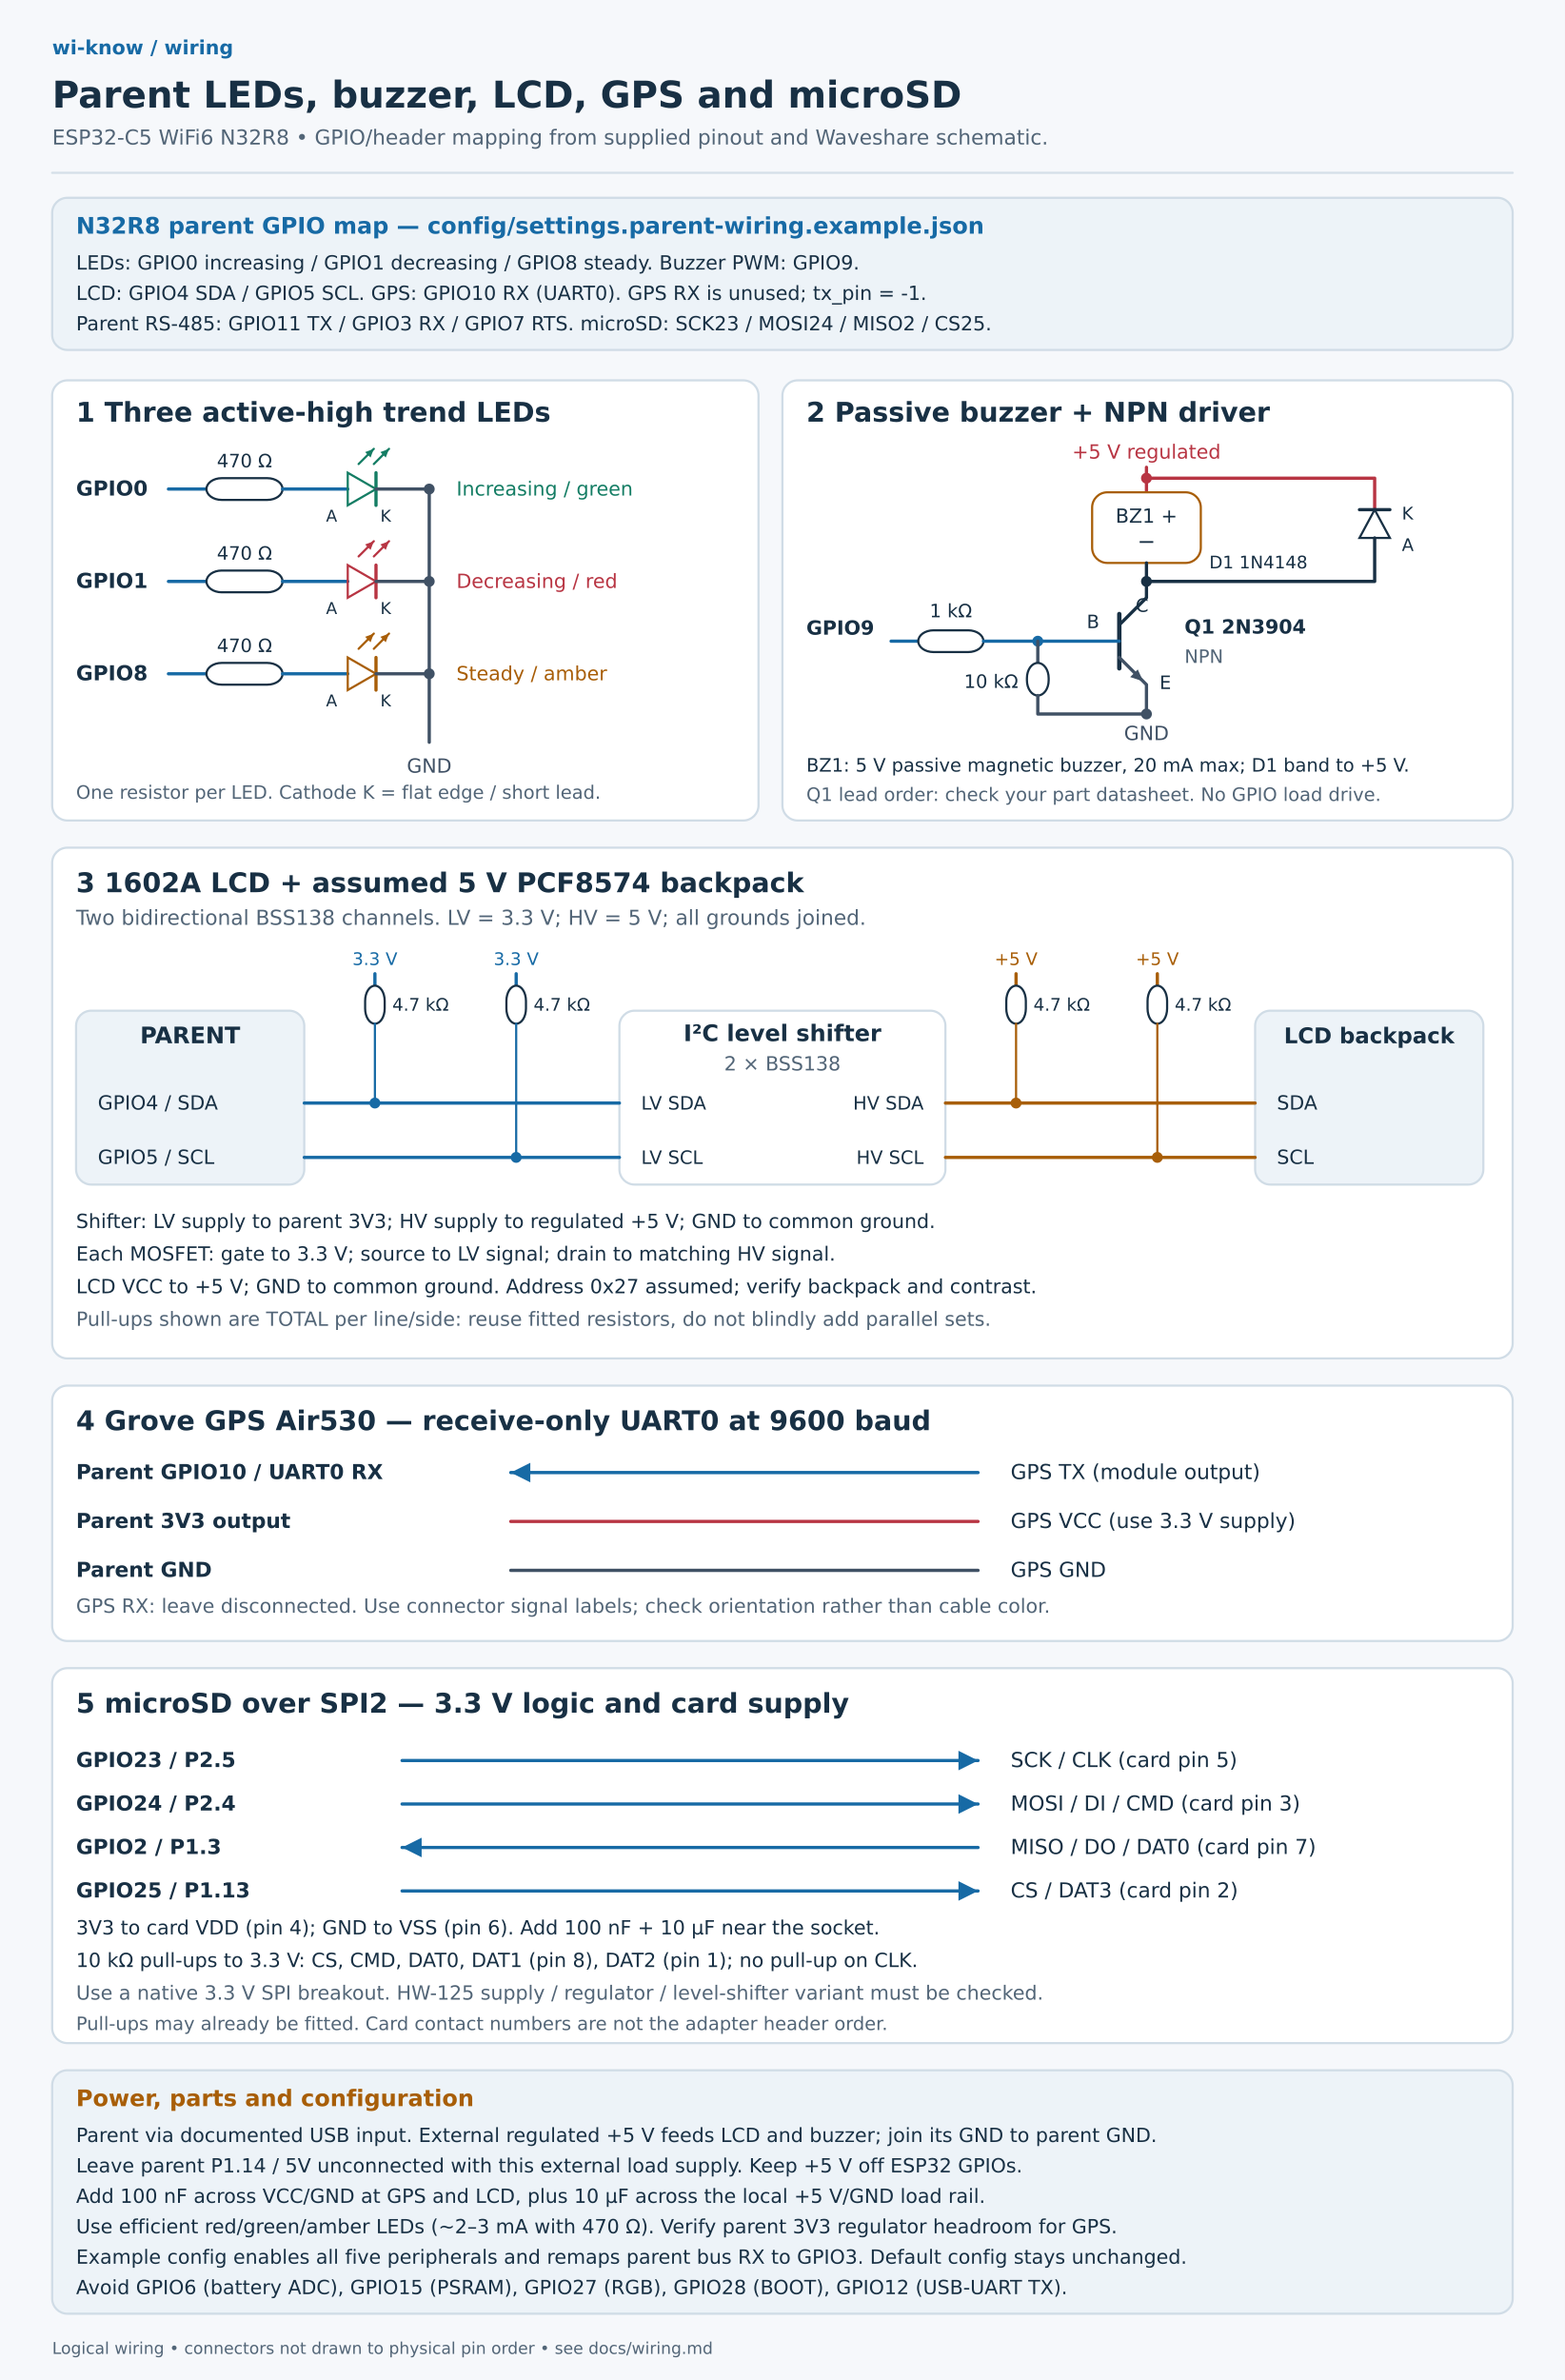
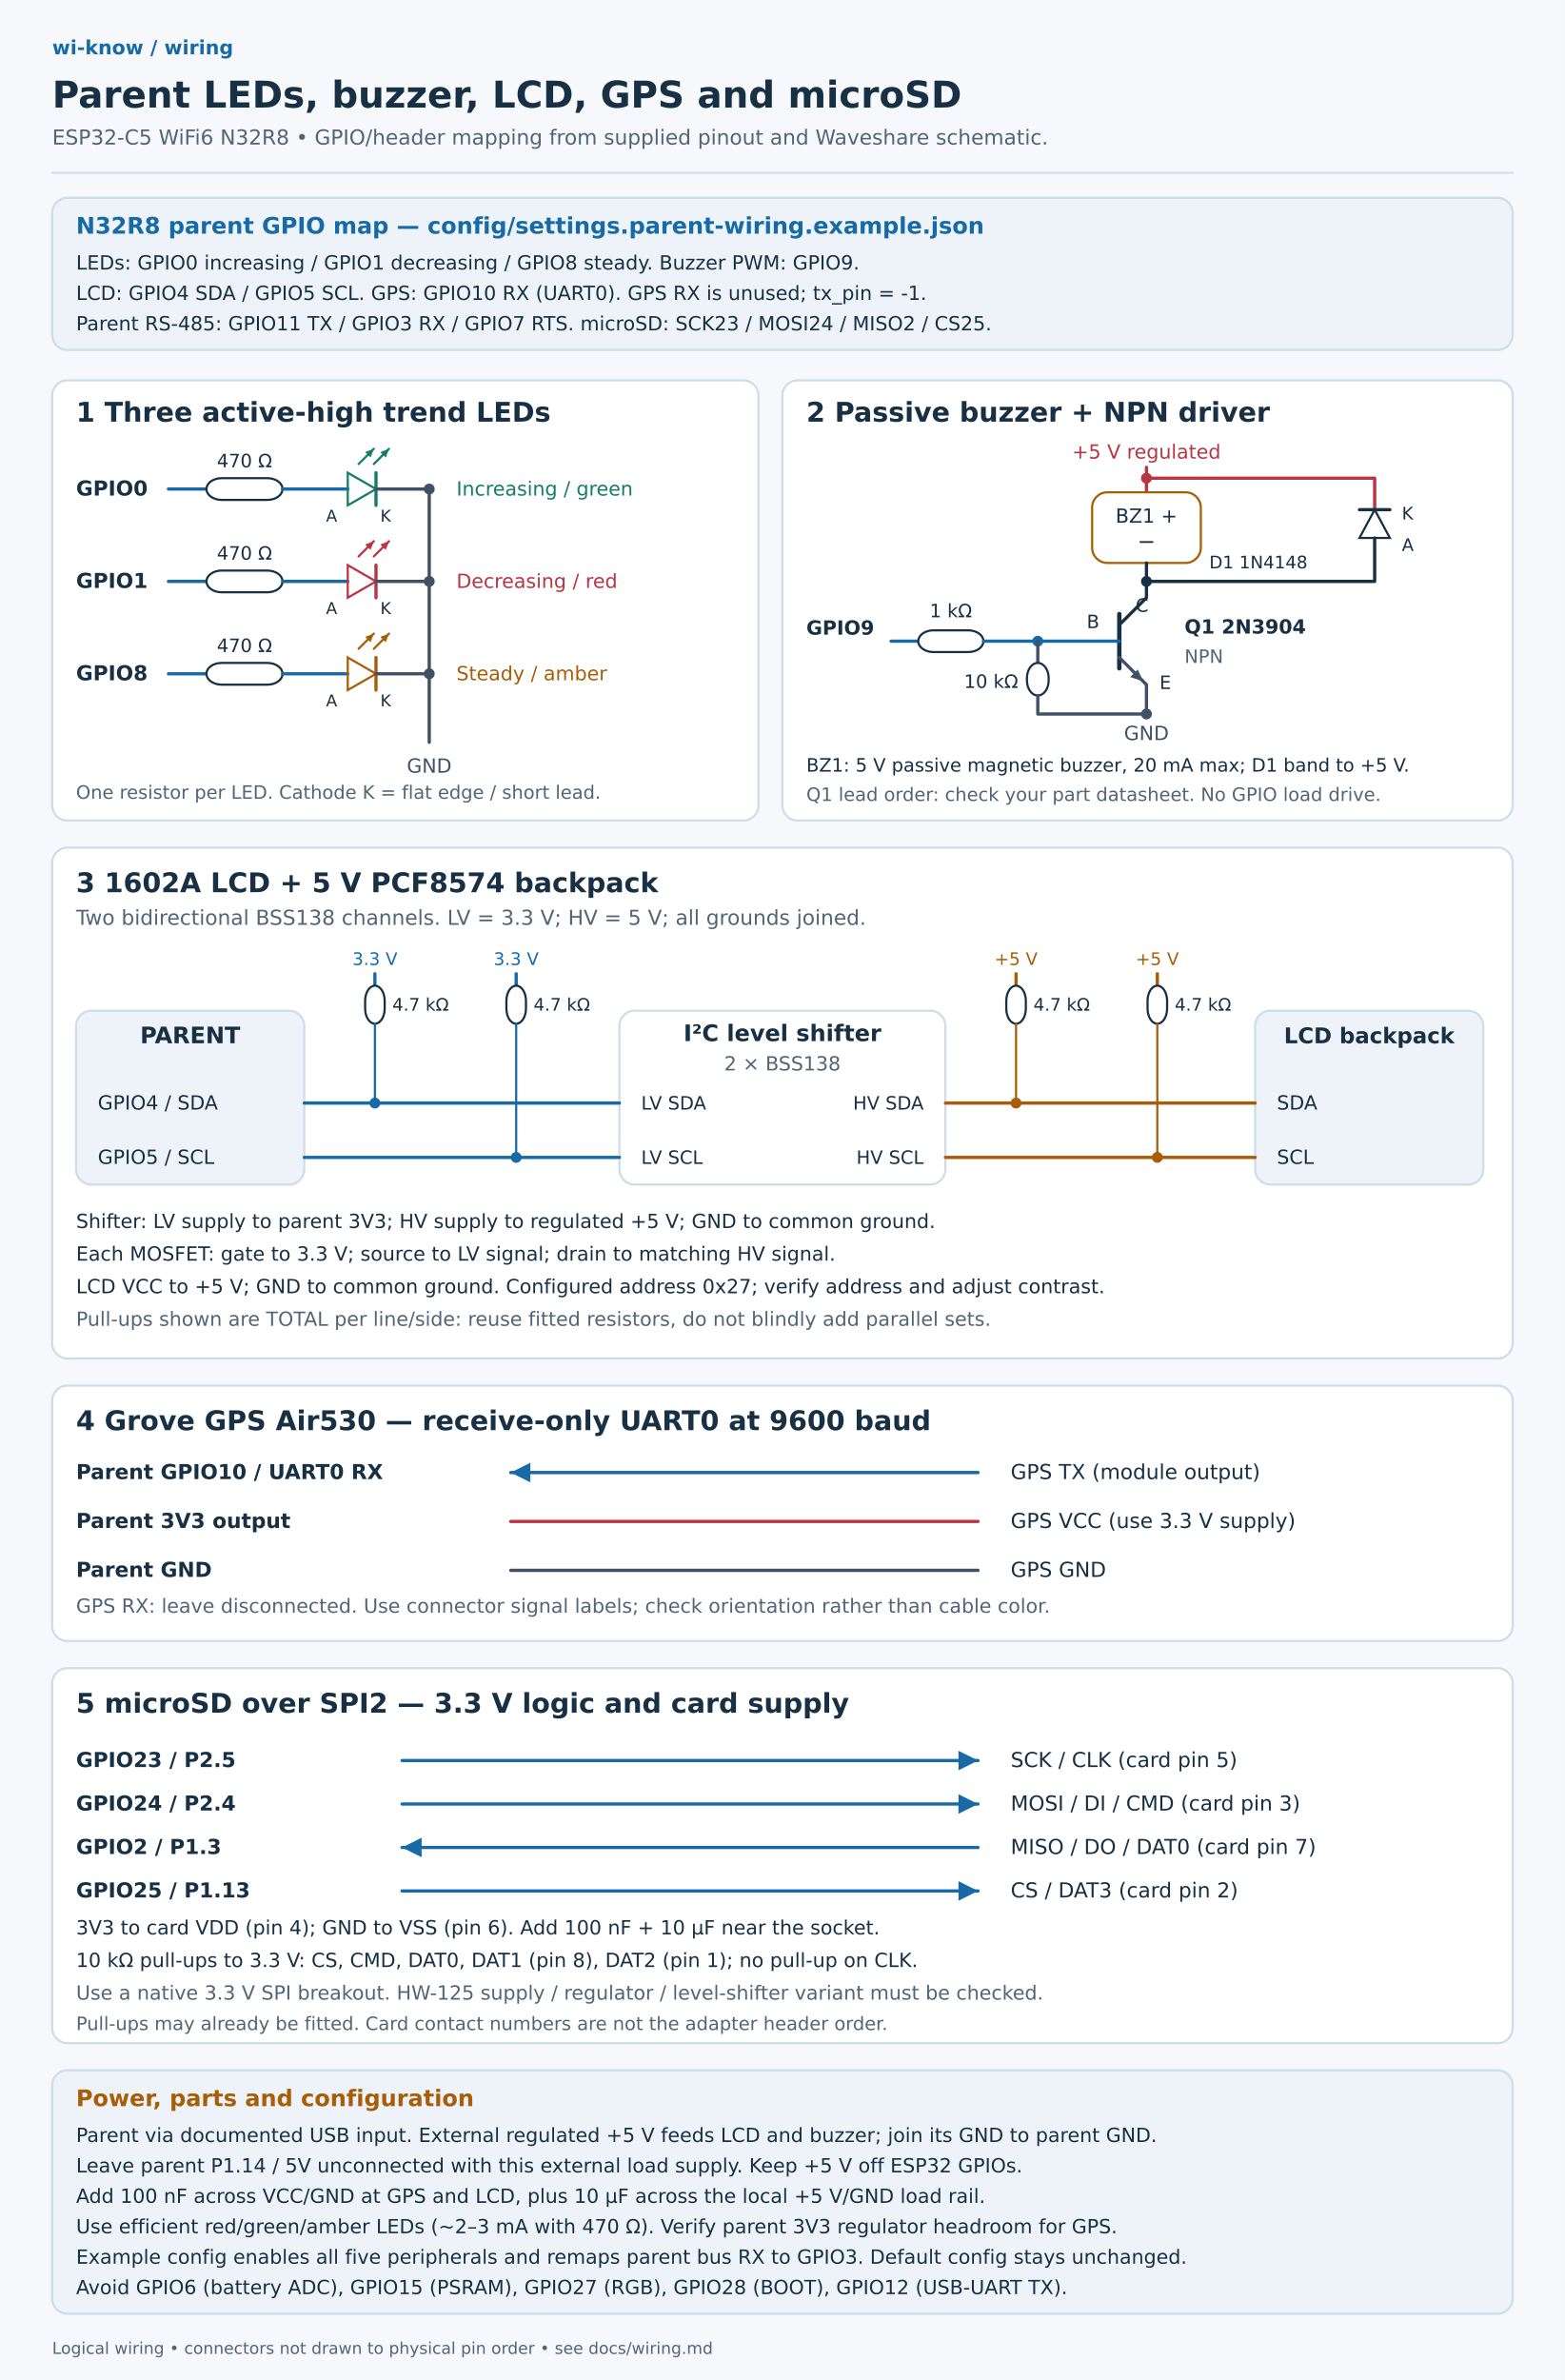
<svg xmlns="http://www.w3.org/2000/svg" width="1440" height="2190" viewBox="0 0 1440 2190" role="img" aria-labelledby="title description">
  <defs>
    <marker id="arrow-blue" markerWidth="8" markerHeight="8" refX="6" refY="3" orient="auto-start-reverse">
      <path d="M0,0 L0,6 L6,3 z" fill="#176aa5" />
    </marker>
  </defs>
  <rect width="1440" height="2190" fill="#f6f8fb" />
  <text x="48" y="50" fill="#176aa5" font-family="DejaVu Sans, Noto Sans, sans-serif" font-size="18" font-weight="700" text-anchor="start">wi-know / wiring</text>
  <text x="48" y="99" fill="#183044" font-family="DejaVu Sans, Noto Sans, sans-serif" font-size="34" font-weight="700" text-anchor="start">Parent LEDs, buzzer, LCD, GPS and microSD</text>
  <text x="48" y="133" fill="#526577" font-family="DejaVu Sans, Noto Sans, sans-serif" font-size="19" font-weight="400" text-anchor="start">ESP32-C5 WiFi6 N32R8 • GPIO/header mapping from supplied pinout and Waveshare schematic.</text>
  <polyline points="48,159 1392,159" fill="none" stroke="#d5dfe8" stroke-width="2" stroke-linejoin="round" stroke-linecap="round" />
  <rect x="48" y="182" width="1344" height="140" rx="14" fill="#edf3f8" stroke="#d0dce6" stroke-width="2" />
  <text x="70" y="215" fill="#176aa5" font-family="DejaVu Sans, Noto Sans, sans-serif" font-size="21" font-weight="700" text-anchor="start">N32R8 parent GPIO map — config/settings.parent-wiring.example.json</text>
  <text x="70" y="248" fill="#183044" font-family="DejaVu Sans, Noto Sans, sans-serif" font-size="18" font-weight="400" text-anchor="start">LEDs: GPIO0 increasing / GPIO1 decreasing / GPIO8 steady. Buzzer PWM: GPIO9.</text>
  <text x="70" y="276" fill="#183044" font-family="DejaVu Sans, Noto Sans, sans-serif" font-size="18" font-weight="400" text-anchor="start">LCD: GPIO4 SDA / GPIO5 SCL. GPS: GPIO10 RX (UART0). GPS RX is unused; tx_pin = -1.</text>
  <text x="70" y="304" fill="#183044" font-family="DejaVu Sans, Noto Sans, sans-serif" font-size="18" font-weight="400" text-anchor="start">Parent RS-485: GPIO11 TX / GPIO3 RX / GPIO7 RTS. microSD: SCK23 / MOSI24 / MISO2 / CS25.</text>
  <rect x="48" y="350" width="650" height="405" rx="14" fill="white" stroke="#d0dce6" stroke-width="2" />
  <text x="70" y="388" fill="#183044" font-family="DejaVu Sans, Noto Sans, sans-serif" font-size="25" font-weight="700" text-anchor="start">1  Three active-high trend LEDs</text>
  <text x="70" y="456" fill="#183044" font-family="DejaVu Sans, Noto Sans, sans-serif" font-size="19" font-weight="700" text-anchor="start">GPIO0</text>
  <polyline points="155,450 190,450" fill="none" stroke="#176aa5" stroke-width="3" stroke-linejoin="round" stroke-linecap="round" />
  <rect x="190" y="440" width="70" height="20" rx="14" fill="white" stroke="#183044" stroke-width="2" />
  <text x="225" y="430" fill="#183044" font-family="DejaVu Sans, Noto Sans, sans-serif" font-size="17" font-weight="400" text-anchor="middle">470 Ω</text>
  <polyline points="260,450 320,450" fill="none" stroke="#176aa5" stroke-width="3" stroke-linejoin="round" stroke-linecap="round" />
  <path d="M320,435 L320,465 L346,450 Z" fill="none" stroke="#147d64" stroke-width="2" />
  <polyline points="346,435 346,465" fill="none" stroke="#147d64" stroke-width="3" stroke-linejoin="round" stroke-linecap="round" />
  <polyline points="346,450 395,450" fill="none" stroke="#405165" stroke-width="3" stroke-linejoin="round" stroke-linecap="round" />
  <circle cx="395" cy="450" r="5" fill="#405165" />
  <text x="300" y="480" fill="#183044" font-family="DejaVu Sans, Noto Sans, sans-serif" font-size="15" font-weight="400" text-anchor="start">A</text>
  <text x="350" y="480" fill="#183044" font-family="DejaVu Sans, Noto Sans, sans-serif" font-size="15" font-weight="400" text-anchor="start">K</text>
  <polyline points="330,427 344,413" fill="none" stroke="#147d64" stroke-width="2" stroke-linejoin="round" stroke-linecap="round" />
  <path d="M344,413 l-8,3 l5,5 Z" fill="#147d64" />
  <polyline points="344,427 358,413" fill="none" stroke="#147d64" stroke-width="2" stroke-linejoin="round" stroke-linecap="round" />
  <path d="M358,413 l-8,3 l5,5 Z" fill="#147d64" />
  <text x="420" y="456" fill="#147d64" font-family="DejaVu Sans, Noto Sans, sans-serif" font-size="18" font-weight="400" text-anchor="start">Increasing / green</text>
  <text x="70" y="541" fill="#183044" font-family="DejaVu Sans, Noto Sans, sans-serif" font-size="19" font-weight="700" text-anchor="start">GPIO1</text>
  <polyline points="155,535 190,535" fill="none" stroke="#176aa5" stroke-width="3" stroke-linejoin="round" stroke-linecap="round" />
  <rect x="190" y="525" width="70" height="20" rx="14" fill="white" stroke="#183044" stroke-width="2" />
  <text x="225" y="515" fill="#183044" font-family="DejaVu Sans, Noto Sans, sans-serif" font-size="17" font-weight="400" text-anchor="middle">470 Ω</text>
  <polyline points="260,535 320,535" fill="none" stroke="#176aa5" stroke-width="3" stroke-linejoin="round" stroke-linecap="round" />
  <path d="M320,520 L320,550 L346,535 Z" fill="none" stroke="#b83543" stroke-width="2" />
  <polyline points="346,520 346,550" fill="none" stroke="#b83543" stroke-width="3" stroke-linejoin="round" stroke-linecap="round" />
  <polyline points="346,535 395,535" fill="none" stroke="#405165" stroke-width="3" stroke-linejoin="round" stroke-linecap="round" />
  <circle cx="395" cy="535" r="5" fill="#405165" />
  <text x="300" y="565" fill="#183044" font-family="DejaVu Sans, Noto Sans, sans-serif" font-size="15" font-weight="400" text-anchor="start">A</text>
  <text x="350" y="565" fill="#183044" font-family="DejaVu Sans, Noto Sans, sans-serif" font-size="15" font-weight="400" text-anchor="start">K</text>
  <polyline points="330,512 344,498" fill="none" stroke="#b83543" stroke-width="2" stroke-linejoin="round" stroke-linecap="round" />
  <path d="M344,498 l-8,3 l5,5 Z" fill="#b83543" />
  <polyline points="344,512 358,498" fill="none" stroke="#b83543" stroke-width="2" stroke-linejoin="round" stroke-linecap="round" />
  <path d="M358,498 l-8,3 l5,5 Z" fill="#b83543" />
  <text x="420" y="541" fill="#b83543" font-family="DejaVu Sans, Noto Sans, sans-serif" font-size="18" font-weight="400" text-anchor="start">Decreasing / red</text>
  <text x="70" y="626" fill="#183044" font-family="DejaVu Sans, Noto Sans, sans-serif" font-size="19" font-weight="700" text-anchor="start">GPIO8</text>
  <polyline points="155,620 190,620" fill="none" stroke="#176aa5" stroke-width="3" stroke-linejoin="round" stroke-linecap="round" />
  <rect x="190" y="610" width="70" height="20" rx="14" fill="white" stroke="#183044" stroke-width="2" />
  <text x="225" y="600" fill="#183044" font-family="DejaVu Sans, Noto Sans, sans-serif" font-size="17" font-weight="400" text-anchor="middle">470 Ω</text>
  <polyline points="260,620 320,620" fill="none" stroke="#176aa5" stroke-width="3" stroke-linejoin="round" stroke-linecap="round" />
  <path d="M320,605 L320,635 L346,620 Z" fill="none" stroke="#a85e08" stroke-width="2" />
  <polyline points="346,605 346,635" fill="none" stroke="#a85e08" stroke-width="3" stroke-linejoin="round" stroke-linecap="round" />
  <polyline points="346,620 395,620" fill="none" stroke="#405165" stroke-width="3" stroke-linejoin="round" stroke-linecap="round" />
  <circle cx="395" cy="620" r="5" fill="#405165" />
  <text x="300" y="650" fill="#183044" font-family="DejaVu Sans, Noto Sans, sans-serif" font-size="15" font-weight="400" text-anchor="start">A</text>
  <text x="350" y="650" fill="#183044" font-family="DejaVu Sans, Noto Sans, sans-serif" font-size="15" font-weight="400" text-anchor="start">K</text>
  <polyline points="330,597 344,583" fill="none" stroke="#a85e08" stroke-width="2" stroke-linejoin="round" stroke-linecap="round" />
  <path d="M344,583 l-8,3 l5,5 Z" fill="#a85e08" />
  <polyline points="344,597 358,583" fill="none" stroke="#a85e08" stroke-width="2" stroke-linejoin="round" stroke-linecap="round" />
  <path d="M358,583 l-8,3 l5,5 Z" fill="#a85e08" />
  <text x="420" y="626" fill="#a85e08" font-family="DejaVu Sans, Noto Sans, sans-serif" font-size="18" font-weight="400" text-anchor="start">Steady / amber</text>
  <polyline points="395,450 395,683" fill="none" stroke="#405165" stroke-width="3" stroke-linejoin="round" stroke-linecap="round" />
  <text x="395" y="711" fill="#405165" font-family="DejaVu Sans, Noto Sans, sans-serif" font-size="18" font-weight="400" text-anchor="middle">GND</text>
  <text x="70" y="735" fill="#526577" font-family="DejaVu Sans, Noto Sans, sans-serif" font-size="17" font-weight="400" text-anchor="start">One resistor per LED. Cathode K = flat edge / short lead.</text>
  <rect x="720" y="350" width="672" height="405" rx="14" fill="white" stroke="#d0dce6" stroke-width="2" />
  <text x="742" y="388" fill="#183044" font-family="DejaVu Sans, Noto Sans, sans-serif" font-size="25" font-weight="700" text-anchor="start">2  Passive buzzer + NPN driver</text>
  <text x="1055" y="422" fill="#b83543" font-family="DejaVu Sans, Noto Sans, sans-serif" font-size="18" font-weight="400" text-anchor="middle">+5 V regulated</text>
  <polyline points="1055,430 1055,453" fill="none" stroke="#b83543" stroke-width="3" stroke-linejoin="round" stroke-linecap="round" />
  <rect x="1005" y="453" width="100" height="65" rx="14" fill="white" stroke="#a85e08" stroke-width="2" />
  <text x="1055" y="481" fill="#183044" font-family="DejaVu Sans, Noto Sans, sans-serif" font-size="18" font-weight="400" text-anchor="middle">BZ1 +</text>
  <text x="1055" y="505" fill="#183044" font-family="DejaVu Sans, Noto Sans, sans-serif" font-size="20" font-weight="400" text-anchor="middle">−</text>
  <polyline points="1055,518 1055,550 1030,575" fill="none" stroke="#183044" stroke-width="3" stroke-linejoin="round" stroke-linecap="round" />
  <text x="1045" y="563" fill="#183044" font-family="DejaVu Sans, Noto Sans, sans-serif" font-size="17" font-weight="400" text-anchor="start">C</text>
  <polyline points="1030,565 1030,615" fill="none" stroke="#183044" stroke-width="4" stroke-linejoin="round" stroke-linecap="round" />
  <polyline points="1030,605 1055,630 1055,657" fill="none" stroke="#405165" stroke-width="3" stroke-linejoin="round" stroke-linecap="round" />
  <path d="M1052,627 l-12,-4 l7,-7 Z" fill="#405165" />
  <text x="1067" y="634" fill="#183044" font-family="DejaVu Sans, Noto Sans, sans-serif" font-size="17" font-weight="400" text-anchor="start">E</text>
  <text x="1090" y="583" fill="#183044" font-family="DejaVu Sans, Noto Sans, sans-serif" font-size="18" font-weight="700" text-anchor="start">Q1 2N3904</text>
  <text x="1090" y="610" fill="#526577" font-family="DejaVu Sans, Noto Sans, sans-serif" font-size="17" font-weight="400" text-anchor="start">NPN</text>
  <text x="742" y="584" fill="#183044" font-family="DejaVu Sans, Noto Sans, sans-serif" font-size="18" font-weight="700" text-anchor="start">GPIO9</text>
  <polyline points="820,590 845,590" fill="none" stroke="#176aa5" stroke-width="3" stroke-linejoin="round" stroke-linecap="round" />
  <rect x="845" y="580" width="60" height="20" rx="14" fill="white" stroke="#183044" stroke-width="2" />
  <text x="875" y="568" fill="#183044" font-family="DejaVu Sans, Noto Sans, sans-serif" font-size="17" font-weight="400" text-anchor="middle">1 kΩ</text>
  <polyline points="905,590 1030,590" fill="none" stroke="#176aa5" stroke-width="3" stroke-linejoin="round" stroke-linecap="round" />
  <text x="1000" y="578" fill="#183044" font-family="DejaVu Sans, Noto Sans, sans-serif" font-size="17" font-weight="400" text-anchor="start">B</text>
  <circle cx="955" cy="590" r="5" fill="#176aa5" />
  <polyline points="955,590 955,610" fill="none" stroke="#405165" stroke-width="3" stroke-linejoin="round" stroke-linecap="round" />
  <rect x="945" y="610" width="20" height="30" rx="14" fill="white" stroke="#183044" stroke-width="2" />
  <text x="937" y="633" fill="#183044" font-family="DejaVu Sans, Noto Sans, sans-serif" font-size="17" font-weight="400" text-anchor="end">10 kΩ</text>
  <polyline points="955,640 955,657 1055,657" fill="none" stroke="#405165" stroke-width="3" stroke-linejoin="round" stroke-linecap="round" />
  <circle cx="1055" cy="657" r="5" fill="#405165" />
  <text x="1055" y="681" fill="#405165" font-family="DejaVu Sans, Noto Sans, sans-serif" font-size="18" font-weight="400" text-anchor="middle">GND</text>
  <polyline points="1055,440 1265,440 1265,469" fill="none" stroke="#b83543" stroke-width="3" stroke-linejoin="round" stroke-linecap="round" />
  <circle cx="1055" cy="440" r="5" fill="#b83543" />
  <polyline points="1251,469 1279,469" fill="none" stroke="#183044" stroke-width="3" stroke-linejoin="round" stroke-linecap="round" />
  <path d="M1251,495 L1279,495 L1265,469 Z" fill="none" stroke="#183044" stroke-width="2" />
  <polyline points="1265,495 1265,535 1055,535" fill="none" stroke="#183044" stroke-width="3" stroke-linejoin="round" stroke-linecap="round" />
  <circle cx="1055" cy="535" r="5" fill="#183044" />
  <text x="1290" y="478" fill="#183044" font-family="DejaVu Sans, Noto Sans, sans-serif" font-size="16" font-weight="400" text-anchor="start">K</text>
  <text x="1290" y="507" fill="#183044" font-family="DejaVu Sans, Noto Sans, sans-serif" font-size="16" font-weight="400" text-anchor="start">A</text>
  <text x="1158" y="523" fill="#183044" font-family="DejaVu Sans, Noto Sans, sans-serif" font-size="16" font-weight="400" text-anchor="middle">D1 1N4148</text>
  <text x="742" y="710" fill="#183044" font-family="DejaVu Sans, Noto Sans, sans-serif" font-size="17" font-weight="400" text-anchor="start">BZ1: 5 V passive magnetic buzzer, 20 mA max; D1 band to +5 V.</text>
  <text x="742" y="737" fill="#526577" font-family="DejaVu Sans, Noto Sans, sans-serif" font-size="17" font-weight="400" text-anchor="start">Q1 lead order: check your part datasheet. No GPIO load drive.</text>
  <rect x="48" y="780" width="1344" height="470" rx="14" fill="white" stroke="#d0dce6" stroke-width="2" />
-   <text x="70" y="821" fill="#183044" font-family="DejaVu Sans, Noto Sans, sans-serif" font-size="25" font-weight="700" text-anchor="start">3  1602A LCD + assumed 5 V PCF8574 backpack</text>
+   <text x="70" y="821" fill="#183044" font-family="DejaVu Sans, Noto Sans, sans-serif" font-size="25" font-weight="700" text-anchor="start">3  1602A LCD + 5 V PCF8574 backpack</text>
  <text x="70" y="851" fill="#526577" font-family="DejaVu Sans, Noto Sans, sans-serif" font-size="19" font-weight="400" text-anchor="start">Two bidirectional BSS138 channels. LV = 3.3 V; HV = 5 V; all grounds joined.</text>
  <rect x="70" y="930" width="210" height="160" rx="14" fill="#edf3f8" stroke="#d0dce6" stroke-width="2" />
  <text x="175" y="960" fill="#183044" font-family="DejaVu Sans, Noto Sans, sans-serif" font-size="21" font-weight="700" text-anchor="middle">PARENT</text>
  <rect x="570" y="930" width="300" height="160" rx="14" fill="white" stroke="#d0dce6" stroke-width="2" />
  <text x="720" y="958" fill="#183044" font-family="DejaVu Sans, Noto Sans, sans-serif" font-size="21" font-weight="700" text-anchor="middle">I²C level shifter</text>
  <text x="720" y="985" fill="#526577" font-family="DejaVu Sans, Noto Sans, sans-serif" font-size="18" font-weight="400" text-anchor="middle">2 × BSS138</text>
  <rect x="1155" y="930" width="210" height="160" rx="14" fill="#edf3f8" stroke="#d0dce6" stroke-width="2" />
  <text x="1260" y="960" fill="#183044" font-family="DejaVu Sans, Noto Sans, sans-serif" font-size="20" font-weight="700" text-anchor="middle">LCD backpack</text>
  <text x="90" y="1021" fill="#183044" font-family="DejaVu Sans, Noto Sans, sans-serif" font-size="18" font-weight="400" text-anchor="start">GPIO4 / SDA</text>
  <polyline points="280,1015 570,1015" fill="none" stroke="#176aa5" stroke-width="3" stroke-linejoin="round" stroke-linecap="round" />
  <text x="590" y="1021" fill="#183044" font-family="DejaVu Sans, Noto Sans, sans-serif" font-size="17" font-weight="400" text-anchor="start">LV SDA</text>
  <text x="850" y="1021" fill="#183044" font-family="DejaVu Sans, Noto Sans, sans-serif" font-size="17" font-weight="400" text-anchor="end">HV SDA</text>
  <polyline points="870,1015 1155,1015" fill="none" stroke="#a85e08" stroke-width="3" stroke-linejoin="round" stroke-linecap="round" />
  <text x="1175" y="1021" fill="#183044" font-family="DejaVu Sans, Noto Sans, sans-serif" font-size="18" font-weight="400" text-anchor="start">SDA</text>
  <text x="90" y="1071" fill="#183044" font-family="DejaVu Sans, Noto Sans, sans-serif" font-size="18" font-weight="400" text-anchor="start">GPIO5 / SCL</text>
  <polyline points="280,1065 570,1065" fill="none" stroke="#176aa5" stroke-width="3" stroke-linejoin="round" stroke-linecap="round" />
  <text x="590" y="1071" fill="#183044" font-family="DejaVu Sans, Noto Sans, sans-serif" font-size="17" font-weight="400" text-anchor="start">LV SCL</text>
  <text x="850" y="1071" fill="#183044" font-family="DejaVu Sans, Noto Sans, sans-serif" font-size="17" font-weight="400" text-anchor="end">HV SCL</text>
  <polyline points="870,1065 1155,1065" fill="none" stroke="#a85e08" stroke-width="3" stroke-linejoin="round" stroke-linecap="round" />
  <text x="1175" y="1071" fill="#183044" font-family="DejaVu Sans, Noto Sans, sans-serif" font-size="18" font-weight="400" text-anchor="start">SCL</text>
  <text x="345" y="888" fill="#176aa5" font-family="DejaVu Sans, Noto Sans, sans-serif" font-size="16" font-weight="400" text-anchor="middle">3.3 V</text>
  <polyline points="345,896 345,907" fill="none" stroke="#176aa5" stroke-width="3" stroke-linejoin="round" stroke-linecap="round" />
  <rect x="336" y="907" width="18" height="35" rx="14" fill="white" stroke="#183044" stroke-width="2" />
  <text x="361" y="930" fill="#183044" font-family="DejaVu Sans, Noto Sans, sans-serif" font-size="16" font-weight="400" text-anchor="start">4.7 kΩ</text>
  <polyline points="345,942 345,1015" fill="none" stroke="#176aa5" stroke-width="2" stroke-linejoin="round" stroke-linecap="round" />
  <circle cx="345" cy="1015" r="5" fill="#176aa5" />
  <text x="475" y="888" fill="#176aa5" font-family="DejaVu Sans, Noto Sans, sans-serif" font-size="16" font-weight="400" text-anchor="middle">3.3 V</text>
  <polyline points="475,896 475,907" fill="none" stroke="#176aa5" stroke-width="3" stroke-linejoin="round" stroke-linecap="round" />
  <rect x="466" y="907" width="18" height="35" rx="14" fill="white" stroke="#183044" stroke-width="2" />
  <text x="491" y="930" fill="#183044" font-family="DejaVu Sans, Noto Sans, sans-serif" font-size="16" font-weight="400" text-anchor="start">4.7 kΩ</text>
  <polyline points="475,942 475,1065" fill="none" stroke="#176aa5" stroke-width="2" stroke-linejoin="round" stroke-linecap="round" />
  <circle cx="475" cy="1065" r="5" fill="#176aa5" />
  <text x="935" y="888" fill="#a85e08" font-family="DejaVu Sans, Noto Sans, sans-serif" font-size="16" font-weight="400" text-anchor="middle">+5 V</text>
  <polyline points="935,896 935,907" fill="none" stroke="#a85e08" stroke-width="3" stroke-linejoin="round" stroke-linecap="round" />
  <rect x="926" y="907" width="18" height="35" rx="14" fill="white" stroke="#183044" stroke-width="2" />
  <text x="951" y="930" fill="#183044" font-family="DejaVu Sans, Noto Sans, sans-serif" font-size="16" font-weight="400" text-anchor="start">4.7 kΩ</text>
  <polyline points="935,942 935,1015" fill="none" stroke="#a85e08" stroke-width="2" stroke-linejoin="round" stroke-linecap="round" />
  <circle cx="935" cy="1015" r="5" fill="#a85e08" />
  <text x="1065" y="888" fill="#a85e08" font-family="DejaVu Sans, Noto Sans, sans-serif" font-size="16" font-weight="400" text-anchor="middle">+5 V</text>
  <polyline points="1065,896 1065,907" fill="none" stroke="#a85e08" stroke-width="3" stroke-linejoin="round" stroke-linecap="round" />
  <rect x="1056" y="907" width="18" height="35" rx="14" fill="white" stroke="#183044" stroke-width="2" />
  <text x="1081" y="930" fill="#183044" font-family="DejaVu Sans, Noto Sans, sans-serif" font-size="16" font-weight="400" text-anchor="start">4.7 kΩ</text>
  <polyline points="1065,942 1065,1065" fill="none" stroke="#a85e08" stroke-width="2" stroke-linejoin="round" stroke-linecap="round" />
  <circle cx="1065" cy="1065" r="5" fill="#a85e08" />
  <text x="70" y="1130" fill="#183044" font-family="DejaVu Sans, Noto Sans, sans-serif" font-size="18" font-weight="400" text-anchor="start">Shifter: LV supply to parent 3V3; HV supply to regulated +5 V; GND to common ground.</text>
  <text x="70" y="1160" fill="#183044" font-family="DejaVu Sans, Noto Sans, sans-serif" font-size="18" font-weight="400" text-anchor="start">Each MOSFET: gate to 3.3 V; source to LV signal; drain to matching HV signal.</text>
-   <text x="70" y="1190" fill="#183044" font-family="DejaVu Sans, Noto Sans, sans-serif" font-size="18" font-weight="400" text-anchor="start">LCD VCC to +5 V; GND to common ground. Address 0x27 assumed; verify backpack and contrast.</text>
+   <text x="70" y="1190" fill="#183044" font-family="DejaVu Sans, Noto Sans, sans-serif" font-size="18" font-weight="400" text-anchor="start">LCD VCC to +5 V; GND to common ground. Configured address 0x27; verify address and adjust contrast.</text>
  <text x="70" y="1220" fill="#526577" font-family="DejaVu Sans, Noto Sans, sans-serif" font-size="18" font-weight="400" text-anchor="start">Pull-ups shown are TOTAL per line/side: reuse fitted resistors, do not blindly add parallel sets.</text>
  <rect x="48" y="1275" width="1344" height="235" rx="14" fill="white" stroke="#d0dce6" stroke-width="2" />
  <text x="70" y="1316" fill="#183044" font-family="DejaVu Sans, Noto Sans, sans-serif" font-size="25" font-weight="700" text-anchor="start">4  Grove GPS Air530 — receive-only UART0 at 9600 baud</text>
  <text x="70" y="1361" fill="#183044" font-family="DejaVu Sans, Noto Sans, sans-serif" font-size="19" font-weight="700" text-anchor="start">Parent GPIO10 / UART0 RX</text>
  <text x="930" y="1361" fill="#183044" font-family="DejaVu Sans, Noto Sans, sans-serif" font-size="19" font-weight="400" text-anchor="start">GPS TX (module output)</text>
  <polyline points="900,1355 470,1355" fill="none" stroke="#176aa5" stroke-width="3" stroke-linejoin="round" stroke-linecap="round" marker-end="url(#arrow-blue)" />
  <text x="70" y="1406" fill="#183044" font-family="DejaVu Sans, Noto Sans, sans-serif" font-size="19" font-weight="700" text-anchor="start">Parent 3V3 output</text>
  <text x="930" y="1406" fill="#183044" font-family="DejaVu Sans, Noto Sans, sans-serif" font-size="19" font-weight="400" text-anchor="start">GPS VCC (use 3.3 V supply)</text>
  <polyline points="470,1400 900,1400" fill="none" stroke="#b83543" stroke-width="3" stroke-linejoin="round" stroke-linecap="round" />
  <text x="70" y="1451" fill="#183044" font-family="DejaVu Sans, Noto Sans, sans-serif" font-size="19" font-weight="700" text-anchor="start">Parent GND</text>
  <text x="930" y="1451" fill="#183044" font-family="DejaVu Sans, Noto Sans, sans-serif" font-size="19" font-weight="400" text-anchor="start">GPS GND</text>
  <polyline points="470,1445 900,1445" fill="none" stroke="#405165" stroke-width="3" stroke-linejoin="round" stroke-linecap="round" />
  <text x="70" y="1484" fill="#526577" font-family="DejaVu Sans, Noto Sans, sans-serif" font-size="18" font-weight="400" text-anchor="start">GPS RX: leave disconnected. Use connector signal labels; check orientation rather than cable color.</text>
  <rect x="48" y="1535" width="1344" height="345" rx="14" fill="white" stroke="#d0dce6" stroke-width="2" />
  <text x="70" y="1576" fill="#183044" font-family="DejaVu Sans, Noto Sans, sans-serif" font-size="25" font-weight="700" text-anchor="start">5  microSD over SPI2 — 3.3 V logic and card supply</text>
  <text x="70" y="1626" fill="#183044" font-family="DejaVu Sans, Noto Sans, sans-serif" font-size="19" font-weight="700" text-anchor="start">GPIO23 / P2.5</text>
  <text x="930" y="1626" fill="#183044" font-family="DejaVu Sans, Noto Sans, sans-serif" font-size="19" font-weight="400" text-anchor="start">SCK / CLK (card pin 5)</text>
  <polyline points="370,1620 900,1620" fill="none" stroke="#176aa5" stroke-width="3" stroke-linejoin="round" stroke-linecap="round" marker-end="url(#arrow-blue)" />
  <text x="70" y="1666" fill="#183044" font-family="DejaVu Sans, Noto Sans, sans-serif" font-size="19" font-weight="700" text-anchor="start">GPIO24 / P2.4</text>
  <text x="930" y="1666" fill="#183044" font-family="DejaVu Sans, Noto Sans, sans-serif" font-size="19" font-weight="400" text-anchor="start">MOSI / DI / CMD (card pin 3)</text>
  <polyline points="370,1660 900,1660" fill="none" stroke="#176aa5" stroke-width="3" stroke-linejoin="round" stroke-linecap="round" marker-end="url(#arrow-blue)" />
  <text x="70" y="1706" fill="#183044" font-family="DejaVu Sans, Noto Sans, sans-serif" font-size="19" font-weight="700" text-anchor="start">GPIO2 / P1.3</text>
  <text x="930" y="1706" fill="#183044" font-family="DejaVu Sans, Noto Sans, sans-serif" font-size="19" font-weight="400" text-anchor="start">MISO / DO / DAT0 (card pin 7)</text>
  <polyline points="900,1700 370,1700" fill="none" stroke="#176aa5" stroke-width="3" stroke-linejoin="round" stroke-linecap="round" marker-end="url(#arrow-blue)" />
  <text x="70" y="1746" fill="#183044" font-family="DejaVu Sans, Noto Sans, sans-serif" font-size="19" font-weight="700" text-anchor="start">GPIO25 / P1.13</text>
  <text x="930" y="1746" fill="#183044" font-family="DejaVu Sans, Noto Sans, sans-serif" font-size="19" font-weight="400" text-anchor="start">CS / DAT3 (card pin 2)</text>
  <polyline points="370,1740 900,1740" fill="none" stroke="#176aa5" stroke-width="3" stroke-linejoin="round" stroke-linecap="round" marker-end="url(#arrow-blue)" />
  <text x="70" y="1780" fill="#183044" font-family="DejaVu Sans, Noto Sans, sans-serif" font-size="18" font-weight="400" text-anchor="start">3V3 to card VDD (pin 4); GND to VSS (pin 6). Add 100 nF + 10 µF near the socket.</text>
  <text x="70" y="1810" fill="#183044" font-family="DejaVu Sans, Noto Sans, sans-serif" font-size="18" font-weight="400" text-anchor="start">10 kΩ pull-ups to 3.3 V: CS, CMD, DAT0, DAT1 (pin 8), DAT2 (pin 1); no pull-up on CLK.</text>
  <text x="70" y="1840" fill="#526577" font-family="DejaVu Sans, Noto Sans, sans-serif" font-size="18" font-weight="400" text-anchor="start">Use a native 3.3 V SPI breakout. HW-125 supply / regulator / level-shifter variant must be checked.</text>
  <text x="70" y="1868" fill="#526577" font-family="DejaVu Sans, Noto Sans, sans-serif" font-size="17" font-weight="400" text-anchor="start">Pull-ups may already be fitted. Card contact numbers are not the adapter header order.</text>
  <rect x="48" y="1905" width="1344" height="224" rx="14" fill="#edf3f8" stroke="#d0dce6" stroke-width="2" />
  <text x="70" y="1938" fill="#a85e08" font-family="DejaVu Sans, Noto Sans, sans-serif" font-size="21" font-weight="700" text-anchor="start">Power, parts and configuration</text>
  <text x="70" y="1971" fill="#183044" font-family="DejaVu Sans, Noto Sans, sans-serif" font-size="18" font-weight="400" text-anchor="start">Parent via documented USB input. External regulated +5 V feeds LCD and buzzer; join its GND to parent GND.</text>
  <text x="70" y="1999" fill="#183044" font-family="DejaVu Sans, Noto Sans, sans-serif" font-size="18" font-weight="400" text-anchor="start">Leave parent P1.14 / 5V unconnected with this external load supply. Keep +5 V off ESP32 GPIOs.</text>
  <text x="70" y="2027" fill="#183044" font-family="DejaVu Sans, Noto Sans, sans-serif" font-size="18" font-weight="400" text-anchor="start">Add 100 nF across VCC/GND at GPS and LCD, plus 10 µF across the local +5 V/GND load rail.</text>
  <text x="70" y="2055" fill="#183044" font-family="DejaVu Sans, Noto Sans, sans-serif" font-size="18" font-weight="400" text-anchor="start">Use efficient red/green/amber LEDs (~2–3 mA with 470 Ω). Verify parent 3V3 regulator headroom for GPS.</text>
  <text x="70" y="2083" fill="#183044" font-family="DejaVu Sans, Noto Sans, sans-serif" font-size="18" font-weight="400" text-anchor="start">Example config enables all five peripherals and remaps parent bus RX to GPIO3. Default config stays unchanged.</text>
  <text x="70" y="2111" fill="#183044" font-family="DejaVu Sans, Noto Sans, sans-serif" font-size="18" font-weight="400" text-anchor="start">Avoid GPIO6 (battery ADC), GPIO15 (PSRAM), GPIO27 (RGB), GPIO28 (BOOT), GPIO12 (USB-UART TX).</text>
  <text x="48" y="2166" fill="#526577" font-family="DejaVu Sans, Noto Sans, sans-serif" font-size="15" font-weight="400" text-anchor="start">Logical wiring • connectors not drawn to physical pin order • see docs/wiring.md</text>
</svg>
